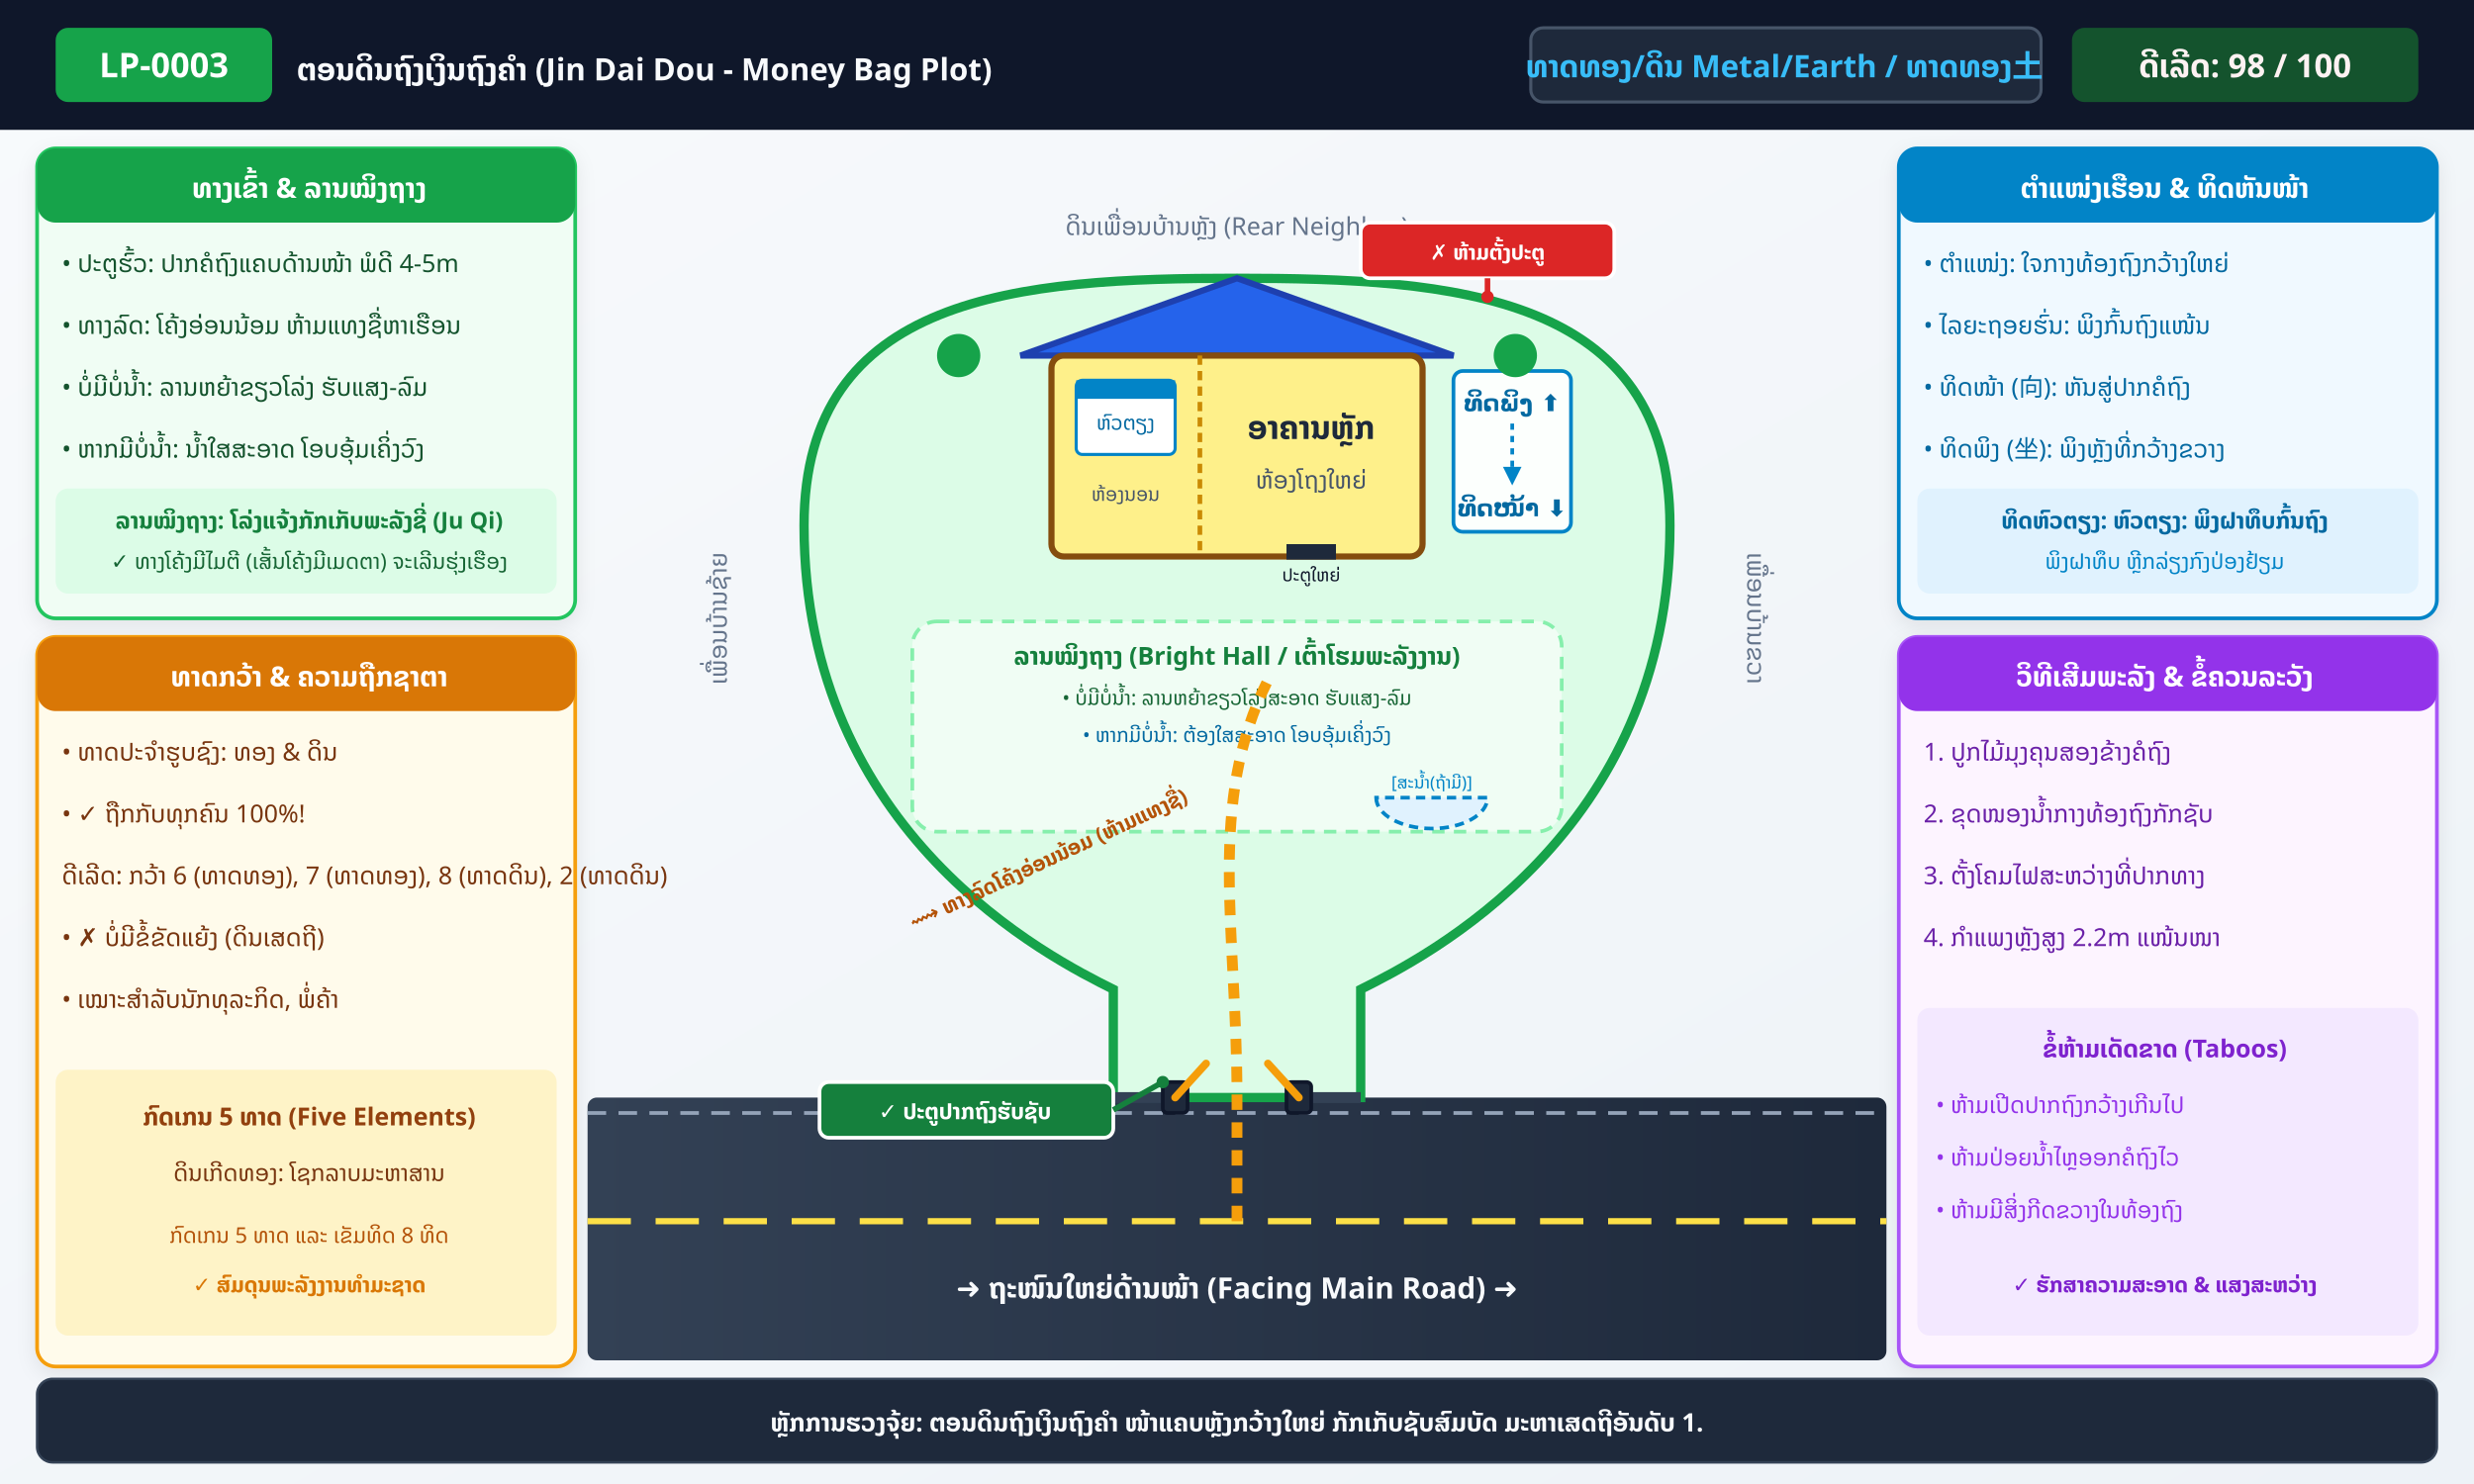
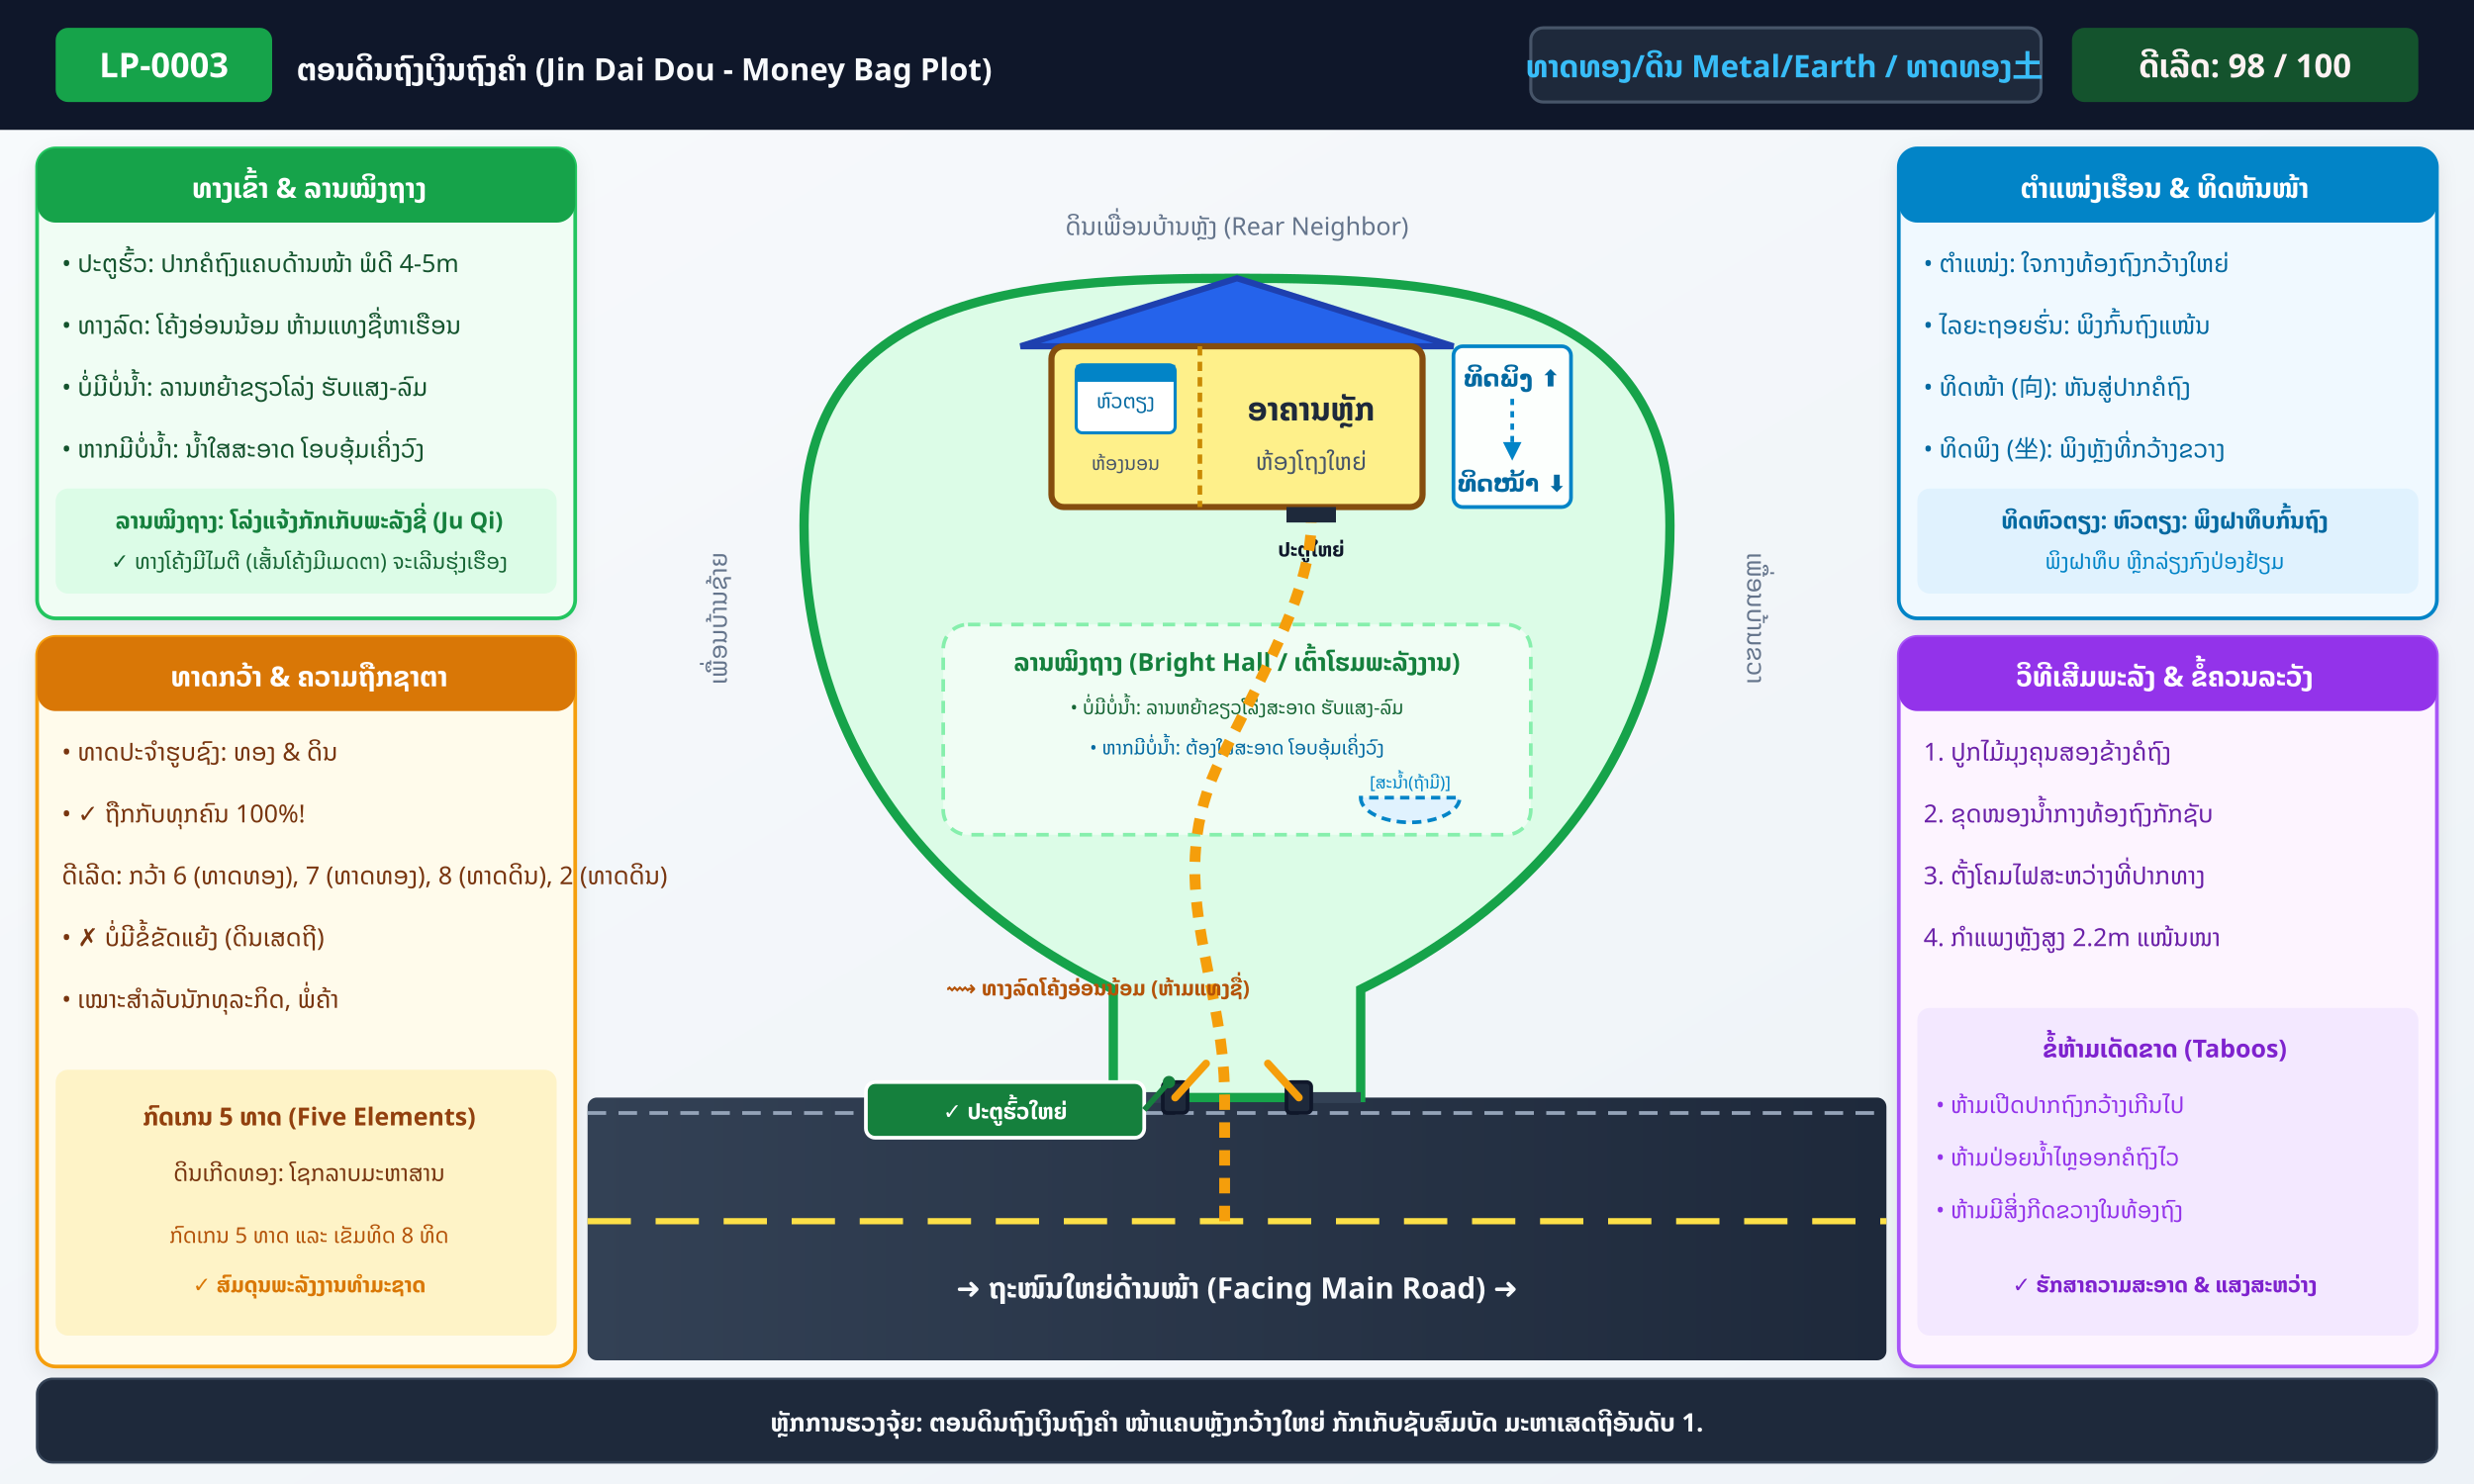
<svg xmlns="http://www.w3.org/2000/svg" viewBox="0 0 800 480" width="800" height="480">
  <defs>
    <linearGradient id="bgGrad" x1="0%" y1="0%" x2="100%" y2="100%">
      <stop offset="0%" stop-color="#F8FAFC" />
      <stop offset="100%" stop-color="#EDF2F7" />
    </linearGradient>
    <linearGradient id="roadGrad" x1="0%" y1="0%" x2="100%" y2="0%">
      <stop offset="0%" stop-color="#334155" />
      <stop offset="100%" stop-color="#1E293B" />
    </linearGradient>
    <filter id="shadow" x="-5%" y="-5%" width="110%" height="110%">
      <feDropShadow dx="0" dy="2" stdDeviation="3" flood-opacity="0.08" />
    </filter>
  </defs>
  <rect width="800" height="480" fill="url(#bgGrad)" />
  <rect x="0" y="0" width="800" height="42" fill="#0F172A" />
  <rect x="18" y="9" width="70" height="24" rx="4" fill="#16A34A" />
  <text x="53" y="25" font-family="'Segoe UI', sans-serif" font-weight="bold" font-size="11" fill="#FFFFFF" text-anchor="middle">LP-0003</text>
  <text x="96" y="26" font-family="'Noto Sans Lao', 'Segoe UI', sans-serif" font-weight="bold" font-size="10" fill="#F8FAFC">ຕອນດິນຖົງເງິນຖົງຄຳ (Jin Dai Dou - Money Bag Plot)</text>
  <rect x="495" y="9" width="165" height="24" rx="4" fill="#1E293B" stroke="#475569" stroke-width="1" />
  <text x="577" y="25" font-family="'Noto Sans Lao', 'Segoe UI', sans-serif" font-weight="bold" font-size="10" fill="#38BDF8" text-anchor="middle">ທາດທອງ/ດິນ Metal/Earth / ທາດທອງ土</text>
  <rect x="670" y="9" width="112" height="24" rx="4" fill="#14532D" />
  <text x="726" y="25" font-family="'Noto Sans Lao', 'Segoe UI', sans-serif" font-weight="bold" font-size="10.5" fill="#FEF2F2" text-anchor="middle">ດີເລີດ: 98 / 100</text>
  <rect x="12" y="48" width="174" height="152" rx="6" fill="#F0FDF4" stroke="#22C55E" stroke-width="1.2" filter="url(#shadow)" />
  <rect x="12" y="48" width="174" height="24" rx="6" fill="#16A34A" />
  <text x="100" y="64" font-family="'Noto Sans Lao', 'Segoe UI', sans-serif" font-weight="bold" font-size="9" fill="#FFFFFF" text-anchor="middle">ທາງເຂົ້າ &amp; ລານໝິງຖາງ</text>
  <text x="20" y="88" font-family="'Noto Sans Lao', 'Segoe UI', sans-serif" font-size="8" fill="#14532D">• ປະຕູຮົ້ວ: ປາກຄໍຖົງແຄບດ້ານໜ້າ ພໍດີ 4-5m</text>
  <text x="20" y="108" font-family="'Noto Sans Lao', 'Segoe UI', sans-serif" font-size="8" fill="#14532D">• ທາງລົດ: ໂຄ້ງອ່ອນນ້ອມ ຫ້າມແທງຊື່ຫາເຮືອນ</text>
  <text x="20" y="128" font-family="'Noto Sans Lao', 'Segoe UI', sans-serif" font-size="8" fill="#14532D">• ບໍ່ມີບໍ່ນ້ຳ: ລານຫຍ້າຂຽວໂລ່ງ ຮັບແສງ-ລົມ</text>
  <text x="20" y="148" font-family="'Noto Sans Lao', 'Segoe UI', sans-serif" font-size="8" fill="#14532D">• ຫາກມີບໍ່ນ້ຳ: ນ້ຳໃສສະອາດ ໂອບອຸ້ມເຄິ່ງວົງ</text>
  <rect x="18" y="158" width="162" height="34" rx="4" fill="#DCFCE7" />
  <text x="100" y="171" font-family="'Noto Sans Lao', 'Segoe UI', sans-serif" font-weight="bold" font-size="7.5" fill="#15803D" text-anchor="middle">ລານໝິງຖາງ: ໂລ່ງແຈ້ງກັກເກັບພະລັງຊີ່ (Ju Qi)</text>
  <text x="100" y="184" font-family="'Noto Sans Lao', 'Segoe UI', sans-serif" font-size="7" fill="#166534" text-anchor="middle">✓ ທາງໂຄ້ງມີໄມຕີ (ເສັ້ນໂຄ້ງມີເມດຕາ) ຈະເລີນຮຸ່ງເຮືອງ</text>
  <rect x="12" y="206" width="174" height="236" rx="6" fill="#FFFBEB" stroke="#F59E0B" stroke-width="1.2" filter="url(#shadow)" />
  <rect x="12" y="206" width="174" height="24" rx="6" fill="#D97706" />
  <text x="100" y="222" font-family="'Noto Sans Lao', 'Segoe UI', sans-serif" font-weight="bold" font-size="9" fill="#FFFFFF" text-anchor="middle">ທາດກວ້າ &amp; ຄວາມຖືກຊາຕາ</text>
  <text x="20" y="246" font-family="'Noto Sans Lao', 'Segoe UI', sans-serif" font-size="8" fill="#78350F">• ທາດປະຈຳຮູບຊົງ: ທອງ &amp; ດິນ</text>
  <text x="20" y="266" font-family="'Noto Sans Lao', 'Segoe UI', sans-serif" font-size="8" fill="#78350F">• ✓ ຖືກກັບທຸກຄົນ 100%!</text>
  <text x="20" y="286" font-family="'Noto Sans Lao', 'Segoe UI', sans-serif" font-size="8" fill="#78350F">ດີເລີດ: ກວ້າ 6 (ທາດທອງ), 7 (ທາດທອງ), 8 (ທາດດິນ), 2 (ທາດດິນ)</text>
  <text x="20" y="306" font-family="'Noto Sans Lao', 'Segoe UI', sans-serif" font-size="8" fill="#78350F">• ✗ ບໍ່ມີຂໍ້ຂັດແຍ້ງ (ດິນເສດຖີ)</text>
  <text x="20" y="326" font-family="'Noto Sans Lao', 'Segoe UI', sans-serif" font-size="8" fill="#78350F">• ເໝາະສຳລັບນັກທຸລະກິດ, ພໍ່ຄ້າ</text>
  <rect x="18" y="346" width="162" height="86" rx="4" fill="#FEF3C7" />
  <text x="100" y="364" font-family="'Noto Sans Lao', 'Segoe UI', sans-serif" font-weight="bold" font-size="8" fill="#92400E" text-anchor="middle">ກົດເກນ 5 ທາດ (Five Elements)</text>
  <text x="100" y="382" font-family="'Noto Sans Lao', 'Segoe UI', sans-serif" font-size="7.5" fill="#78350F" text-anchor="middle">ດິນເກີດທອງ: ໂຊກລາບມະຫາສານ</text>
  <text x="100" y="402" font-family="'Noto Sans Lao', 'Segoe UI', sans-serif" font-size="7" fill="#B45309" text-anchor="middle">ກົດເກນ 5 ທາດ ແລະ ເຂັມທິດ 8 ທິດ</text>
  <text x="100" y="418" font-family="'Noto Sans Lao', 'Segoe UI', sans-serif" font-weight="bold" font-size="7" fill="#D97706" text-anchor="middle">✓ ສົມດຸນພະລັງງານທຳມະຊາດ</text>
  <rect x="614" y="48" width="174" height="152" rx="6" fill="#F0F9FF" stroke="#0284C7" stroke-width="1.2" filter="url(#shadow)" />
  <rect x="614" y="48" width="174" height="24" rx="6" fill="#0284C7" />
  <text x="700" y="64" font-family="'Noto Sans Lao', 'Segoe UI', sans-serif" font-weight="bold" font-size="9" fill="#FFFFFF" text-anchor="middle">ຕຳແໜ່ງເຮືອນ &amp; ທິດຫັນໜ້າ</text>
  <text x="622" y="88" font-family="'Noto Sans Lao', 'Segoe UI', sans-serif" font-size="8" fill="#0369A1">• ຕຳແໜ່ງ: ໃຈກາງທ້ອງຖົງກວ້າງໃຫຍ່</text>
  <text x="622" y="108" font-family="'Noto Sans Lao', 'Segoe UI', sans-serif" font-size="8" fill="#0369A1">• ໄລຍະຖອຍຮົ່ນ: ພິງກົ້ນຖົງແໜ້ນ</text>
  <text x="622" y="128" font-family="'Noto Sans Lao', 'Segoe UI', sans-serif" font-size="8" fill="#0369A1">• ທິດໜ້າ (向): ຫັນສູ່ປາກຄໍຖົງ</text>
  <text x="622" y="148" font-family="'Noto Sans Lao', 'Segoe UI', sans-serif" font-size="8" fill="#0369A1">• ທິດພິງ (坐): ພິງຫຼັງທີ່ກວ້າງຂວາງ</text>
  <rect x="620" y="158" width="162" height="34" rx="4" fill="#E0F2FE" />
  <text x="700" y="171" font-family="'Noto Sans Lao', 'Segoe UI', sans-serif" font-weight="bold" font-size="7.5" fill="#0369A1" text-anchor="middle">ທິດຫົວຕຽງ: ຫົວຕຽງ: ພິງຝາທຶບກົ້ນຖົງ</text>
  <text x="700" y="184" font-family="'Noto Sans Lao', 'Segoe UI', sans-serif" font-size="7" fill="#0284C7" text-anchor="middle">ພິງຝາທຶບ ຫຼີກລ່ຽງກົງປ່ອງຢ້ຽມ</text>
  <rect x="614" y="206" width="174" height="236" rx="6" fill="#FDF4FF" stroke="#A855F7" stroke-width="1.2" filter="url(#shadow)" />
  <rect x="614" y="206" width="174" height="24" rx="6" fill="#9333EA" />
  <text x="700" y="222" font-family="'Noto Sans Lao', 'Segoe UI', sans-serif" font-weight="bold" font-size="9" fill="#FFFFFF" text-anchor="middle">ວິທີເສີມພະລັງ &amp; ຂໍ້ຄວນລະວັງ</text>
  <text x="622" y="246" font-family="'Noto Sans Lao', 'Segoe UI', sans-serif" font-size="8" fill="#6B21A8">1. ປູກໄມ້ມຸງຄຸນສອງຂ້າງຄໍຖົງ</text>
  <text x="622" y="266" font-family="'Noto Sans Lao', 'Segoe UI', sans-serif" font-size="8" fill="#6B21A8">2. ຂຸດໜອງນ້ຳກາງທ້ອງຖົງກັກຊັບ</text>
  <text x="622" y="286" font-family="'Noto Sans Lao', 'Segoe UI', sans-serif" font-size="8" fill="#6B21A8">3. ຕັ້ງໂຄມໄຟສະຫວ່າງທີ່ປາກທາງ</text>
  <text x="622" y="306" font-family="'Noto Sans Lao', 'Segoe UI', sans-serif" font-size="8" fill="#6B21A8">4. ກຳແພງຫຼັງສູງ 2.2m ແໜ້ນໜາ</text>
  <rect x="620" y="326" width="162" height="106" rx="4" fill="#F3E8FF" />
  <text x="700" y="342" font-family="'Noto Sans Lao', 'Segoe UI', sans-serif" font-weight="bold" font-size="8" fill="#7E22CE" text-anchor="middle">ຂໍ້ຫ້າມເດັດຂາດ (Taboos)</text>
  <text x="626" y="360" font-family="'Noto Sans Lao', 'Segoe UI', sans-serif" font-size="7.5" fill="#9333EA">• ຫ້າມເປີດປາກຖົງກວ້າງເກີນໄປ</text>
  <text x="626" y="377" font-family="'Noto Sans Lao', 'Segoe UI', sans-serif" font-size="7.5" fill="#9333EA">• ຫ້າມປ່ອຍນ້ຳໄຫຼອອກຄໍຖົງໄວ</text>
  <text x="626" y="394" font-family="'Noto Sans Lao', 'Segoe UI', sans-serif" font-size="7.5" fill="#9333EA">• ຫ້າມມີສິ່ງກີດຂວາງໃນທ້ອງຖົງ</text>
  <text x="700" y="418" font-family="'Noto Sans Lao', 'Segoe UI', sans-serif" font-weight="bold" font-size="7" fill="#7E22CE" text-anchor="middle">✓ ຮັກສາຄວາມສະອາດ &amp; ແສງສະຫວ່າງ</text>
  <rect x="190" y="355" width="420" height="85" fill="url(#roadGrad)" rx="3" />
  <line x1="190" y1="395" x2="610" y2="395" stroke="#FDE047" stroke-width="2" stroke-dasharray="14,8" />
  <line x1="190" y1="360" x2="610" y2="360" stroke="#94A3B8" stroke-width="1.2" stroke-dasharray="6,4" />
  <text x="400" y="420" font-family="'Noto Sans Lao', 'Segoe UI', sans-serif" font-weight="bold" font-size="9.5" fill="#F8FAFC" text-anchor="middle">➜ ຖະໜົນໃຫຍ່ດ້ານໜ້າ (Facing Main Road) ➜</text>
  <g>
    <text x="400" y="76" font-family="'Noto Sans Lao', 'Segoe UI', sans-serif" font-size="8" fill="#64748B" text-anchor="middle">ດິນເພື່ອນບ້ານຫຼັງ (Rear Neighbor)</text>
    <text x="235" y="200" font-family="'Noto Sans Lao', 'Segoe UI', sans-serif" font-size="8" fill="#64748B" text-anchor="middle" transform="rotate(-90 235 200)">ເພື່ອນບ້ານຊ້າຍ</text>
    <text x="565" y="200" font-family="'Noto Sans Lao', 'Segoe UI', sans-serif" font-size="8" fill="#64748B" text-anchor="middle" transform="rotate(90 565 200)">ເພື່ອນບ້ານຂວາ</text>
    <path d="M 360 355 L 360 320 C 340 310 260 270 260 170 C 260 95 330 90 400 90 C 470 90 540 95 540 170 C 540 270 460 310 440 320 L 440 355 Z" fill="#DCFCE7" stroke="#16A34A" stroke-width="3" />
-     <polygon points="330,115 400,90 470,115" fill="#2563EB" stroke="#1E40AF" stroke-width="2" />
-     <rect x="340" y="115" width="120" height="65" fill="#FEF08A" stroke="#854D0E" stroke-width="2" rx="4" />
-     <line x1="388" y1="115" x2="388" y2="180" stroke="#CA8A04" stroke-width="1.5" stroke-dasharray="3,2" />
-     <rect x="348" y="123" width="32" height="24" rx="2" fill="#FFFFFF" stroke="#0284C7" stroke-width="1" />
-     <rect x="348" y="123" width="32" height="6" fill="#0284C7" />
-     <text x="364" y="139" font-family="'Noto Sans Lao', 'Segoe UI', sans-serif" font-size="6.5" fill="#0369A1" text-anchor="middle">ຫົວຕຽງ</text>
-     <text x="364" y="162" font-family="'Noto Sans Lao', 'Segoe UI', sans-serif" font-size="6.2" fill="#475569" text-anchor="middle">ຫ້ອງນອນ</text>
-     <text x="424" y="142" font-family="'Noto Sans Lao', 'Segoe UI', sans-serif" font-weight="bold" font-size="10.5" fill="#1E293B" text-anchor="middle">ອາຄານຫຼັກ</text>
-     <text x="424" y="158" font-family="'Noto Sans Lao', 'Segoe UI', sans-serif" font-size="7.8" fill="#475569" text-anchor="middle">ຫ້ອງໂຖງໃຫຍ່</text>
-     <rect x="416" y="176" width="16" height="5" fill="#1E293B" />
-     <text x="424" y="188" font-family="'Noto Sans Lao', 'Segoe UI', sans-serif" font-size="5.8" fill="#0F172A" text-anchor="middle">ປະຕູໃຫຍ່</text>
-     <g transform="translate(470, 120)">
+     <polygon points="330,112 400,90 470,112" fill="#2563EB" stroke="#1E40AF" stroke-width="2" />
+     <rect x="340" y="112" width="120" height="52" fill="#FEF08A" stroke="#854D0E" stroke-width="2" rx="4" />
+     <line x1="388" y1="112" x2="388" y2="164" stroke="#CA8A04" stroke-width="1.5" stroke-dasharray="3,2" />
+     <rect x="348" y="118" width="32" height="22" rx="2" fill="#FFFFFF" stroke="#0284C7" stroke-width="1" />
+     <rect x="348" y="118" width="32" height="5.5" fill="#0284C7" />
+     <text x="364" y="132" font-family="'Noto Sans Lao', 'Segoe UI', sans-serif" font-size="6.5" fill="#0369A1" text-anchor="middle">ຫົວຕຽງ</text>
+     <text x="364" y="152" font-family="'Noto Sans Lao', 'Segoe UI', sans-serif" font-size="6.2" fill="#475569" text-anchor="middle">ຫ້ອງນອນ</text>
+     <text x="424" y="136" font-family="'Noto Sans Lao', 'Segoe UI', sans-serif" font-weight="bold" font-size="10.5" fill="#1E293B" text-anchor="middle">ອາຄານຫຼັກ</text>
+     <text x="424" y="152" font-family="'Noto Sans Lao', 'Segoe UI', sans-serif" font-size="7.8" fill="#475569" text-anchor="middle">ຫ້ອງໂຖງໃຫຍ່</text>
+     <rect x="416" y="164" width="16" height="5" fill="#1E293B" />
+     <text x="424" y="180" font-family="'Noto Sans Lao', 'Segoe UI', sans-serif" font-weight="bold" font-size="6.5" fill="#0F172A" text-anchor="middle">ປະຕູໃຫຍ່</text>
+     <g transform="translate(470, 112)">
      <rect x="0" y="0" width="38" height="52" rx="3" fill="#FFFFFF" fill-opacity="0.92" stroke="#0284C7" stroke-width="1.2" />
      <text x="19" y="13" font-family="'Segoe UI', sans-serif" font-weight="bold" font-size="7.5" fill="#0369A1" text-anchor="middle">ທິດພິງ ⬆</text>
      <line x1="19" y1="17" x2="19" y2="35" stroke="#0284C7" stroke-width="1.2" stroke-dasharray="2,2" />
      <polygon points="19,37 16,31 22,31" fill="#0284C7" />
      <text x="19" y="47" font-family="'Segoe UI', sans-serif" font-weight="bold" font-size="7.5" fill="#0369A1" text-anchor="middle">ທິດໜ້າ ⬇</text>
    </g>
-     <rect x="295" y="201" width="210" height="68" rx="8" fill="#F0FDF4" stroke="#86EFAC" stroke-width="1.2" stroke-dasharray="4,3" />
-     <text x="400" y="215" font-family="'Noto Sans Lao', 'Segoe UI', sans-serif" font-weight="bold" font-size="8" fill="#15803D" text-anchor="middle">ລານໝິງຖາງ (Bright Hall / ເຕົ້າໂຮມພະລັງງານ)</text>
-     <text x="400" y="228" font-family="'Noto Sans Lao', 'Segoe UI', sans-serif" font-size="6.5" fill="#166534" text-anchor="middle">• ບໍ່ມີບໍ່ນ້ຳ: ລານຫຍ້າຂຽວໂລ່ງສະອາດ ຮັບແສງ-ລົມ</text>
-     <text x="400" y="240" font-family="'Noto Sans Lao', 'Segoe UI', sans-serif" font-size="6.5" fill="#0369A1" text-anchor="middle">• ຫາກມີບໍ່ນ້ຳ: ຕ້ອງໃສສະອາດ ໂອບອຸ້ມເຄິ່ງວົງ</text>
-     <path d="M 445 258 A 18 10 0 0 0 481 258 Z" fill="#E0F2FE" stroke="#0284C7" stroke-width="1.2" stroke-dasharray="3,2" />
-     <text x="463" y="255" font-family="'Noto Sans Lao', 'Segoe UI', sans-serif" font-size="5.5" fill="#0284C7" text-anchor="middle">[ສະນ້ຳ(ຖ້າມີ)]</text>
-     <line x1="360" y1="355" x2="380" y2="355" stroke="#334155" stroke-width="3.5" />
-     <line x1="420" y1="355" x2="440" y2="355" stroke="#334155" stroke-width="3.5" />
+     <rect x="305" y="202" width="190" height="68" rx="8" fill="#F0FDF4" stroke="#86EFAC" stroke-width="1.2" stroke-dasharray="4,3" />
+     <text x="400" y="217" font-family="'Noto Sans Lao', 'Segoe UI', sans-serif" font-weight="bold" font-size="8" fill="#15803D" text-anchor="middle">ລານໝິງຖາງ (Bright Hall / ເຕົ້າໂຮມພະລັງງານ)</text>
+     <text x="400" y="231" font-family="'Noto Sans Lao', 'Segoe UI', sans-serif" font-size="6.2" fill="#166534" text-anchor="middle">• ບໍ່ມີບໍ່ນ້ຳ: ລານຫຍ້າຂຽວໂລ່ງສະອາດ ຮັບແສງ-ລົມ</text>
+     <text x="400" y="244" font-family="'Noto Sans Lao', 'Segoe UI', sans-serif" font-size="6.2" fill="#0369A1" text-anchor="middle">• ຫາກມີບໍ່ນ້ຳ: ຕ້ອງໃສສະອາດ ໂອບອຸ້ມເຄິ່ງວົງ</text>
+     <path d="M 440 258 A 16 8 0 0 0 472 258 Z" fill="#E0F2FE" stroke="#0284C7" stroke-width="1.2" stroke-dasharray="3,2" />
+     <text x="456" y="255" font-family="'Noto Sans Lao', 'Segoe UI', sans-serif" font-size="5.5" fill="#0284C7" text-anchor="middle">[ສະນ້ຳ(ຖ້າມີ)]</text>
+     <line x1="360" y1="355" x2="376" y2="355" stroke="#334155" stroke-width="3.5" />
+     <line x1="424" y1="355" x2="440" y2="355" stroke="#334155" stroke-width="3.5" />
    <rect x="376" y="350" width="8" height="10" rx="1.5" fill="#1E293B" stroke="#0F172A" stroke-width="1.2" />
    <rect x="416" y="350" width="8" height="10" rx="1.5" fill="#1E293B" stroke="#0F172A" stroke-width="1.2" />
    <line x1="380" y1="355" x2="390" y2="344" stroke="#F59E0B" stroke-width="2.5" stroke-linecap="round" />
    <line x1="420" y1="355" x2="410" y2="344" stroke="#F59E0B" stroke-width="2.5" stroke-linecap="round" />
-     <path d="M 400 395 L 400 355 C 400 300 390 260 410 220" fill="none" stroke="#F59E0B" stroke-width="3.5" stroke-dasharray="5,4" />
-     <text x="340" y="280" font-family="'Noto Sans Lao', 'Segoe UI', sans-serif" font-weight="bold" font-size="6.8" fill="#B45309" text-anchor="middle" transform="rotate(-25 340 280)">⟿ ທາງລົດໂຄ້ງອ່ອນນ້ອມ (ຫ້າມແທງຊື່)</text>
-     <g transform="translate(265, 350)">
-       <rect x="0" y="0" width="95" height="18" rx="3" fill="#15803D" stroke="#FFFFFF" stroke-width="1.2" />
-       <text x="47" y="12" font-family="'Noto Sans Lao', 'Segoe UI', sans-serif" font-weight="bold" font-size="7.2" fill="#FFFFFF" text-anchor="middle">✓ ປະຕູປາກຖົງຮັບຊັບ</text>
-       <line x1="95" y1="9" x2="111" y2="0" stroke="#15803D" stroke-width="1.8" />
-       <circle cx="111" cy="0" r="2" fill="#15803D" />
+     <path d="M 396 395 L 396 355 C 396 315 375 285 395 245 C 410 215 424 190 424 169" fill="none" stroke="#F59E0B" stroke-width="3.5" stroke-dasharray="5,4" />
+     <text x="355" y="322" font-family="'Noto Sans Lao', 'Segoe UI', sans-serif" font-weight="bold" font-size="6.8" fill="#B45309" text-anchor="middle">⟿ ທາງລົດໂຄ້ງອ່ອນນ້ອມ (ຫ້າມແທງຊື່)</text>
+     <g transform="translate(280, 350)">
+       <rect x="0" y="0" width="90" height="18" rx="3" fill="#15803D" stroke="#FFFFFF" stroke-width="1.2" />
+       <text x="45" y="12" font-family="'Noto Sans Lao', 'Segoe UI', sans-serif" font-weight="bold" font-size="7.2" fill="#FFFFFF" text-anchor="middle">✓ ປະຕູຮົ້ວໃຫຍ່</text>
+       <line x1="90" y1="9" x2="98" y2="0" stroke="#15803D" stroke-width="1.8" />
+       <circle cx="98" cy="0" r="2" fill="#15803D" />
    </g>
-     <g transform="translate(440, 72)">
-       <rect x="0" y="0" width="82" height="18" rx="3" fill="#DC2626" stroke="#FFFFFF" stroke-width="1.2" />
-       <text x="41" y="12" font-family="'Noto Sans Lao', 'Segoe UI', sans-serif" font-weight="bold" font-size="6.8" fill="#FFFFFF" text-anchor="middle">✗ ຫ້າມຕັ້ງປະຕູ</text>
-       <line x1="41" y1="18" x2="41" y2="24" stroke="#DC2626" stroke-width="1.8" />
-       <circle cx="41" cy="24" r="2" fill="#DC2626" />
-     </g>
-     <circle cx="310" cy="115" r="7" fill="#16A34A" />
-     <circle cx="490" cy="115" r="7" fill="#16A34A" />
  </g>
  <rect x="12" y="446" width="776" height="27" rx="5" fill="#1E293B" stroke="#334155" stroke-width="0.8" />
  <text x="400" y="463" font-family="'Noto Sans Lao', 'Segoe UI', sans-serif" font-weight="bold" font-size="8.2" fill="#F8FAFC" text-anchor="middle">ຫຼັກການຮວງຈຸ້ຍ: ຕອນດິນຖົງເງິນຖົງຄຳ ໜ້າແຄບຫຼັງກວ້າງໃຫຍ່ ກັກເກັບຊັບສົມບັດ ມະຫາເສດຖີອັນດັບ 1.</text>
</svg>
